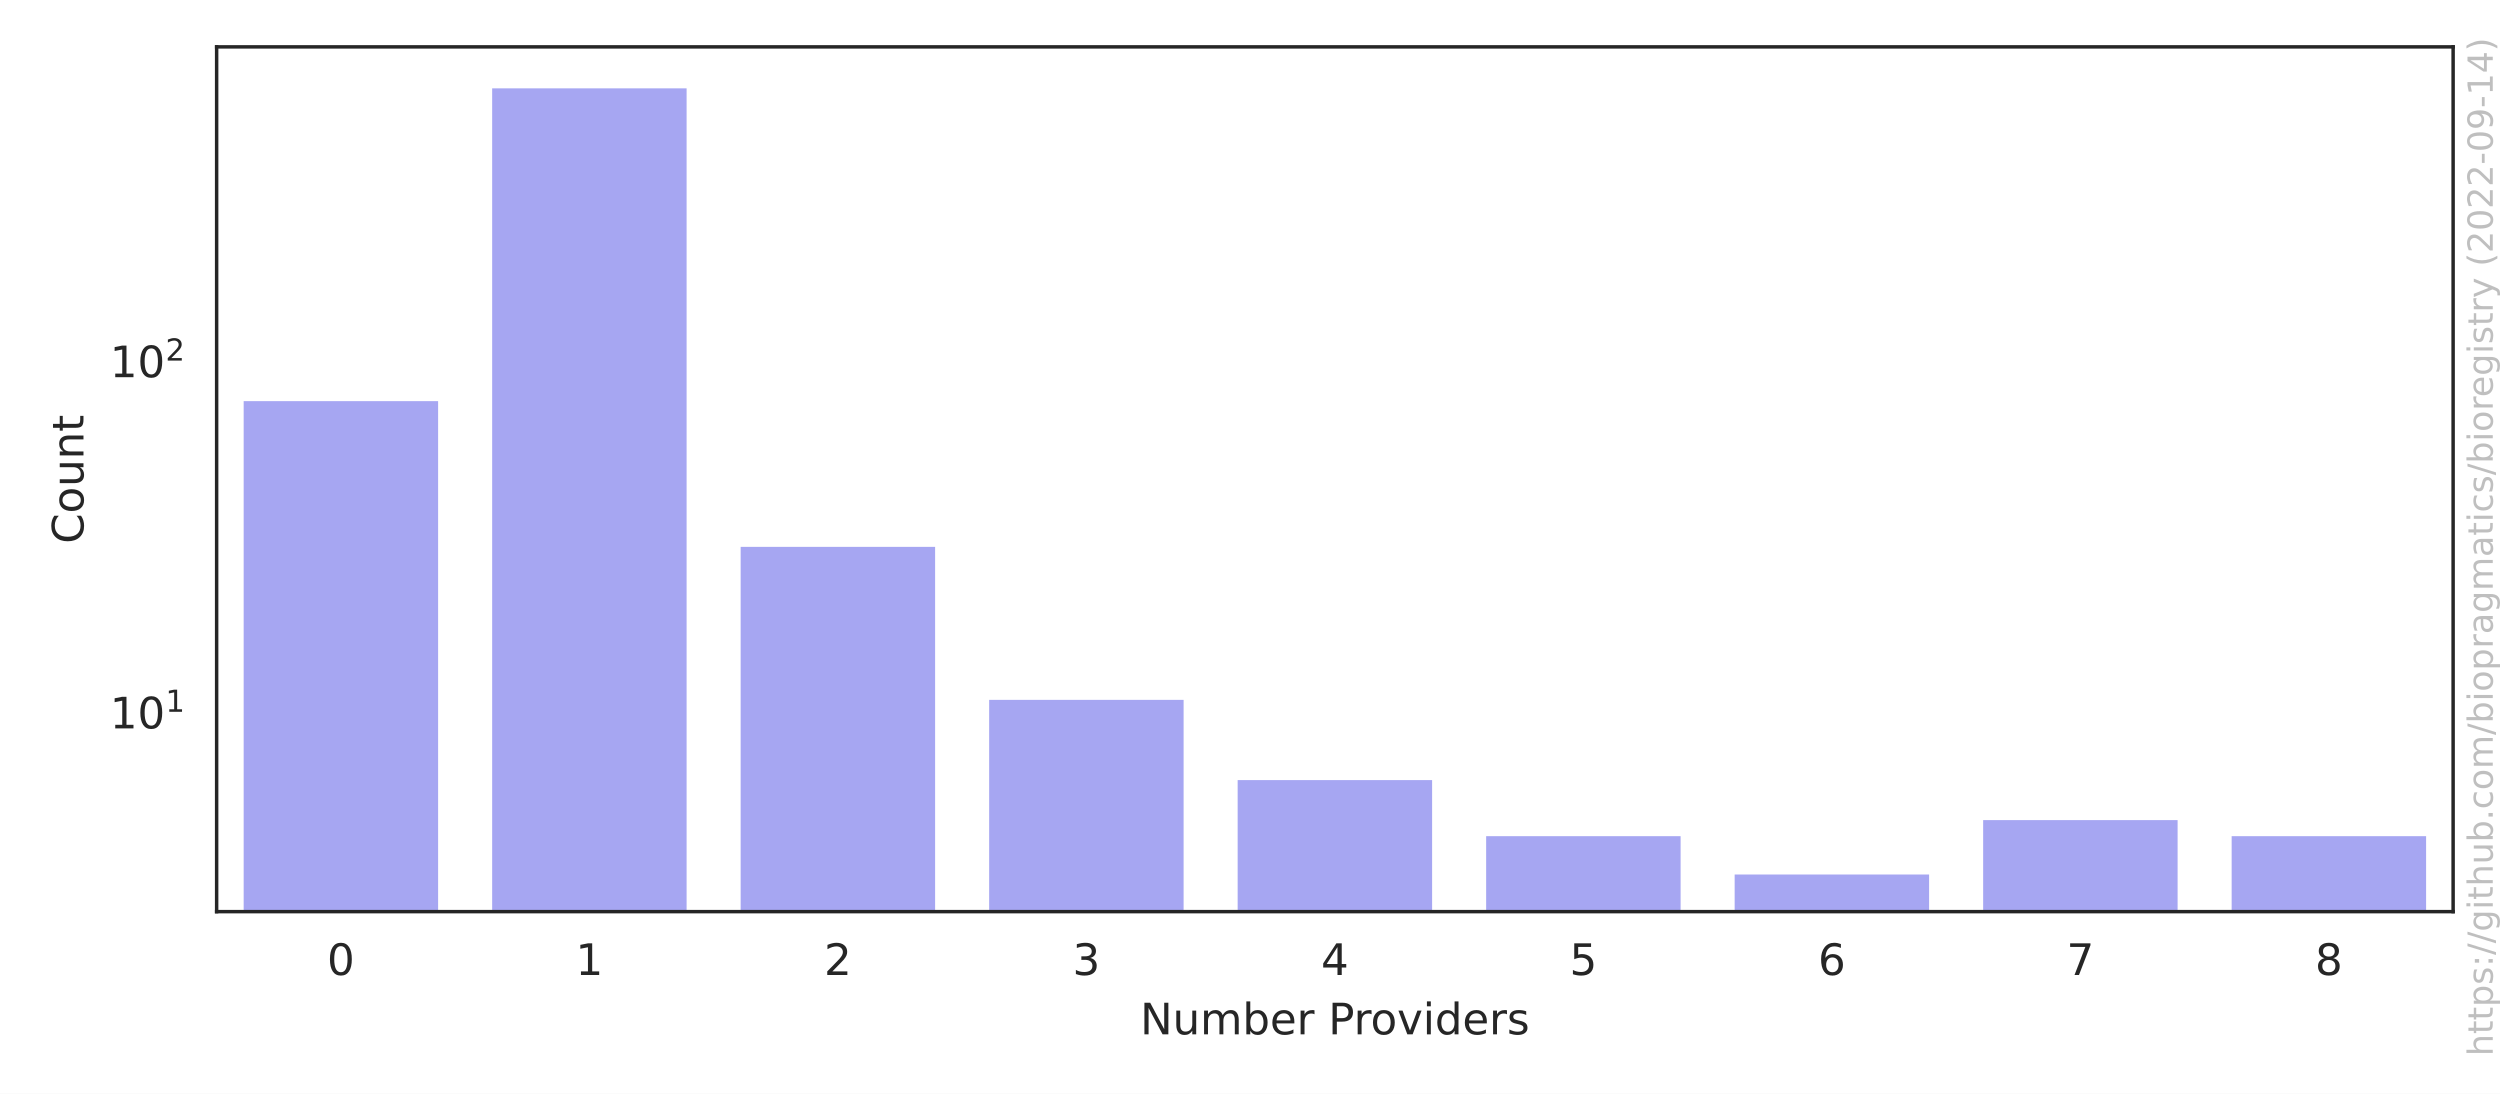
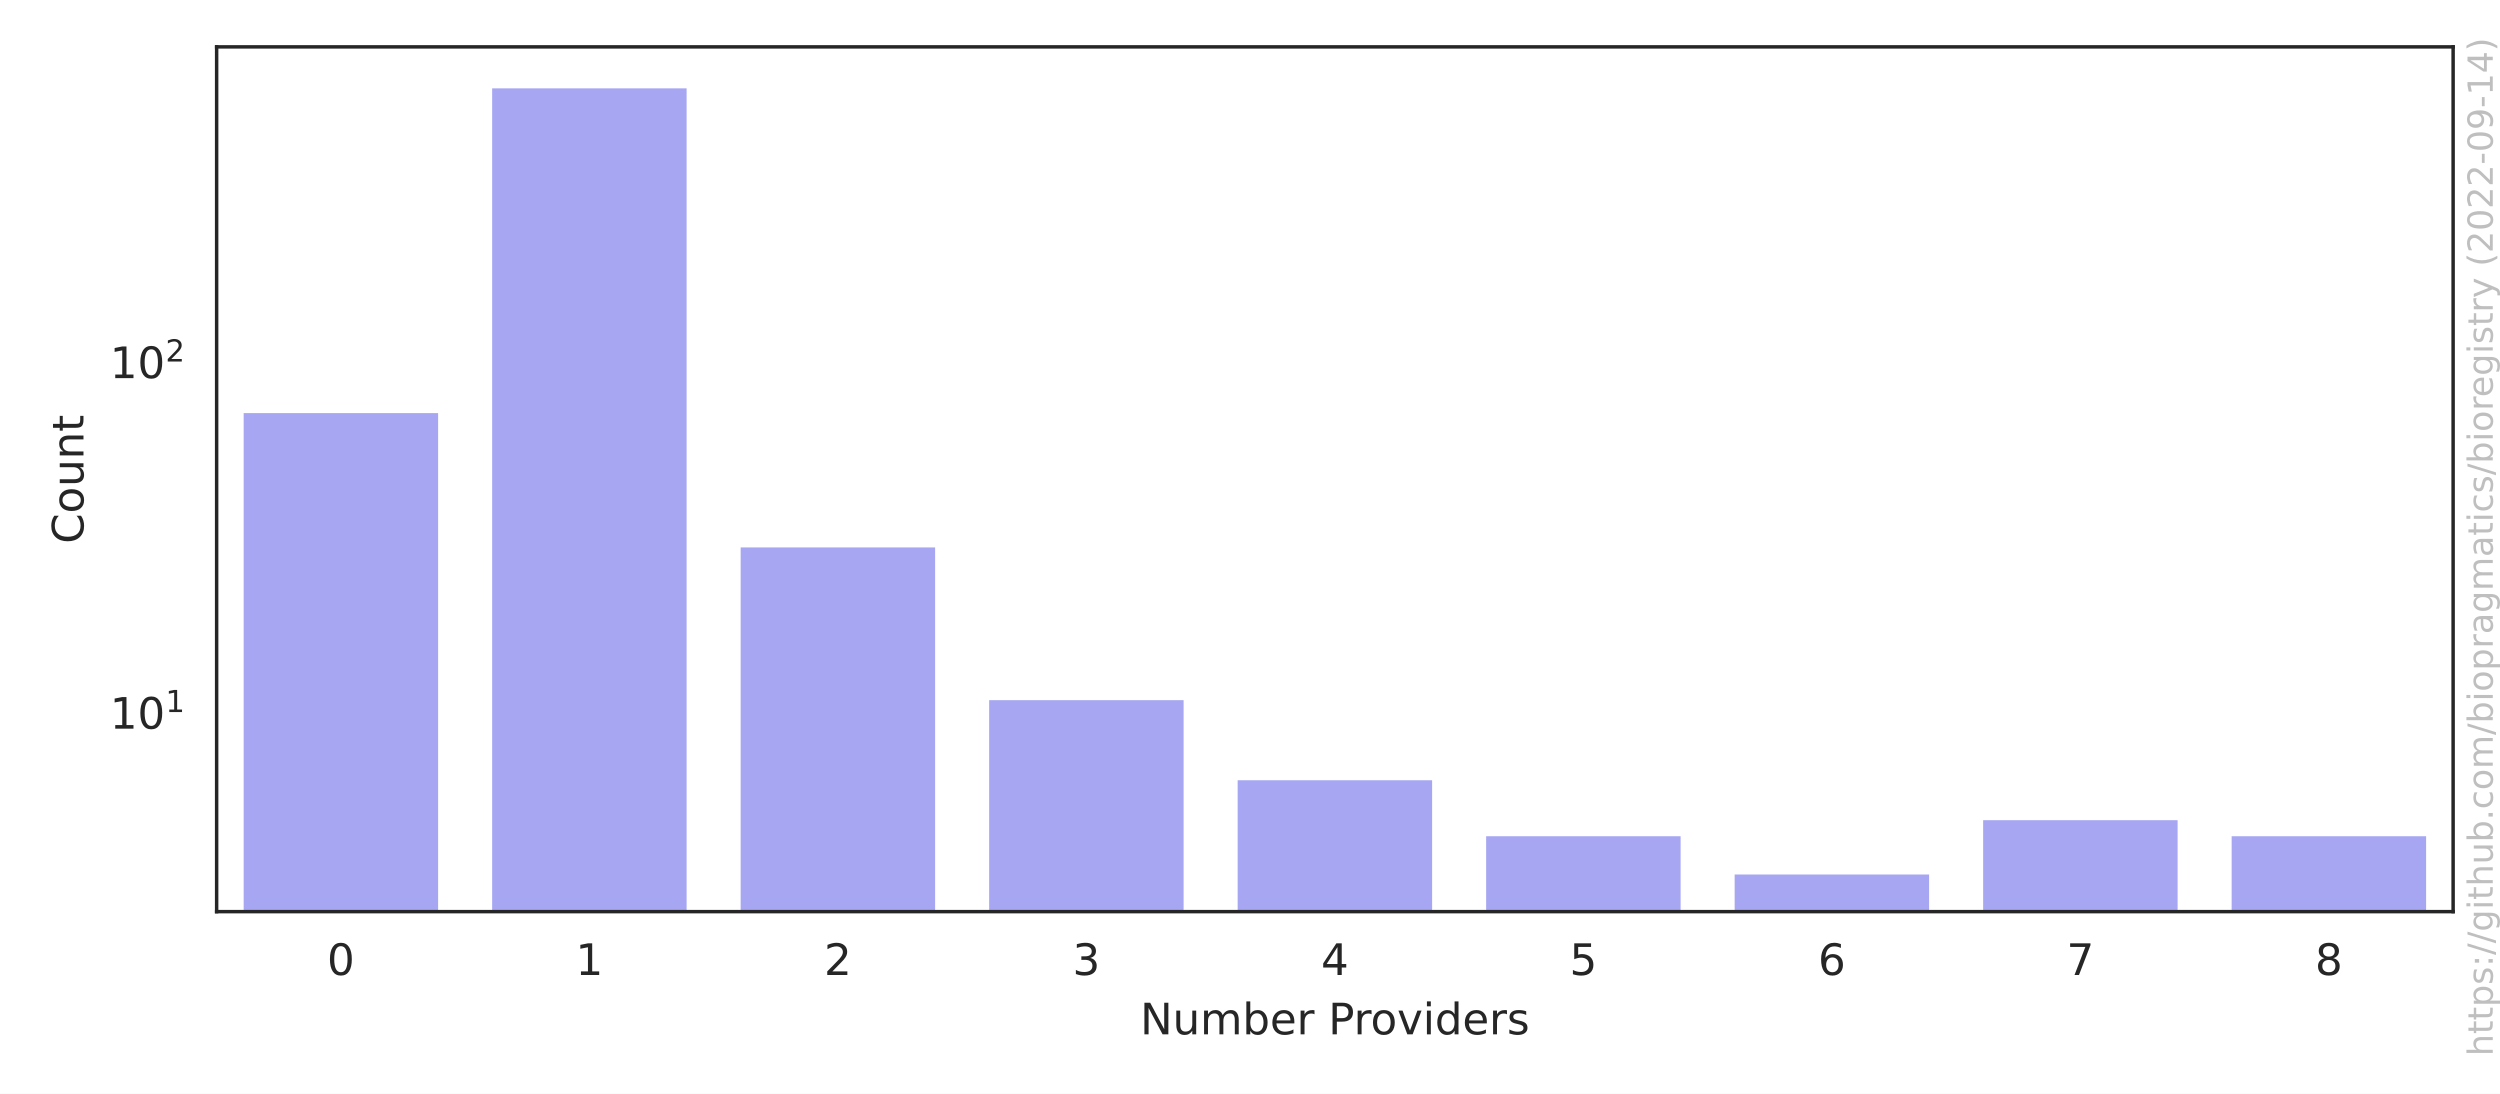
<svg xmlns="http://www.w3.org/2000/svg" xmlns:xlink="http://www.w3.org/1999/xlink" width="576pt" height="252pt" viewBox="0 0 576 252" version="1.1">
  <defs>
    <style type="text/css">*{stroke-linejoin: round; stroke-linecap: butt}</style>
  </defs>
  <g id="figure_1">
    <g id="patch_1">
      <path d="M 0 252  L 576 252  L 576 0  L 0 0  z " style="fill: #ffffff" />
    </g>
    <g id="axes_1">
      <g id="patch_2">
        <path d="M 49.913 210.04  L 565.2 210.04  L 565.2 10.8  L 49.913 10.8  z " style="fill: #ffffff" />
      </g>
      <g id="matplotlib.axis_1">
        <g id="xtick_1">
          <g id="text_1">
            <g style="fill: #262626" transform="translate(75.35851 224.6384)scale(0.1 -0.1)">
              <defs>
                <path id="DejaVuSans-30" d="M 2034 4250  Q 1547 4250 1301 3770  Q 1056 3291 1056 2328  Q 1056 1369 1301 889  Q 1547 409 2034 409  Q 2525 409 2770 889  Q 3016 1369 3016 2328  Q 3016 3291 2770 3770  Q 2525 4250 2034 4250  z M 2034 4750  Q 2819 4750 3233 4129  Q 3647 3509 3647 2328  Q 3647 1150 3233 529  Q 2819 -91 2034 -91  Q 1250 -91 836 529  Q 422 1150 422 2328  Q 422 3509 836 4129  Q 1250 4750 2034 4750  z " transform="scale(0.015625)" />
              </defs>
              <use xlink:href="#DejaVuSans-30" />
            </g>
          </g>
        </g>
        <g id="xtick_2">
          <g id="text_2">
            <g style="fill: #262626" transform="translate(132.6127 224.6384)scale(0.1 -0.1)">
              <defs>
                <path id="DejaVuSans-31" d="M 794 531  L 1825 531  L 1825 4091  L 703 3866  L 703 4441  L 1819 4666  L 2450 4666  L 2450 531  L 3481 531  L 3481 0  L 794 0  L 794 531  z " transform="scale(0.015625)" />
              </defs>
              <use xlink:href="#DejaVuSans-31" />
            </g>
          </g>
        </g>
        <g id="xtick_3">
          <g id="text_3">
            <g style="fill: #262626" transform="translate(189.8668 224.6384)scale(0.1 -0.1)">
              <defs>
                <path id="DejaVuSans-32" d="M 1228 531  L 3431 531  L 3431 0  L 469 0  L 469 531  Q 828 903 1448 1529  Q 2069 2156 2228 2338  Q 2531 2678 2651 2914  Q 2772 3150 2772 3378  Q 2772 3750 2511 3984  Q 2250 4219 1831 4219  Q 1534 4219 1204 4116  Q 875 4013 500 3803  L 500 4441  Q 881 4594 1212 4672  Q 1544 4750 1819 4750  Q 2544 4750 2975 4387  Q 3406 4025 3406 3419  Q 3406 3131 3298 2873  Q 3191 2616 2906 2266  Q 2828 2175 2409 1742  Q 1991 1309 1228 531  z " transform="scale(0.015625)" />
              </defs>
              <use xlink:href="#DejaVuSans-32" />
            </g>
          </g>
        </g>
        <g id="xtick_4">
          <g id="text_4">
            <g style="fill: #262626" transform="translate(247.1209 224.6384)scale(0.1 -0.1)">
              <defs>
                <path id="DejaVuSans-33" d="M 2597 2516  Q 3050 2419 3304 2112  Q 3559 1806 3559 1356  Q 3559 666 3084 287  Q 2609 -91 1734 -91  Q 1441 -91 1130 -33  Q 819 25 488 141  L 488 750  Q 750 597 1062 519  Q 1375 441 1716 441  Q 2309 441 2620 675  Q 2931 909 2931 1356  Q 2931 1769 2642 2001  Q 2353 2234 1838 2234  L 1294 2234  L 1294 2753  L 1863 2753  Q 2328 2753 2575 2939  Q 2822 3125 2822 3475  Q 2822 3834 2567 4026  Q 2313 4219 1838 4219  Q 1578 4219 1281 4162  Q 984 4106 628 3988  L 628 4550  Q 988 4650 1302 4700  Q 1616 4750 1894 4750  Q 2613 4750 3031 4423  Q 3450 4097 3450 3541  Q 3450 3153 3228 2886  Q 3006 2619 2597 2516  z " transform="scale(0.015625)" />
              </defs>
              <use xlink:href="#DejaVuSans-33" />
            </g>
          </g>
        </g>
        <g id="xtick_5">
          <g id="text_5">
            <g style="fill: #262626" transform="translate(304.3751 224.6384)scale(0.1 -0.1)">
              <defs>
                <path id="DejaVuSans-34" d="M 2419 4116  L 825 1625  L 2419 1625  L 2419 4116  z M 2253 4666  L 3047 4666  L 3047 1625  L 3713 1625  L 3713 1100  L 3047 1100  L 3047 0  L 2419 0  L 2419 1100  L 313 1100  L 313 1709  L 2253 4666  z " transform="scale(0.015625)" />
              </defs>
              <use xlink:href="#DejaVuSans-34" />
            </g>
          </g>
        </g>
        <g id="xtick_6">
          <g id="text_6">
            <g style="fill: #262626" transform="translate(361.6292 224.6384)scale(0.1 -0.1)">
              <defs>
                <path id="DejaVuSans-35" d="M 691 4666  L 3169 4666  L 3169 4134  L 1269 4134  L 1269 2991  Q 1406 3038 1543 3061  Q 1681 3084 1819 3084  Q 2600 3084 3056 2656  Q 3513 2228 3513 1497  Q 3513 744 3044 326  Q 2575 -91 1722 -91  Q 1428 -91 1123 -41  Q 819 9 494 109  L 494 744  Q 775 591 1075 516  Q 1375 441 1709 441  Q 2250 441 2565 725  Q 2881 1009 2881 1497  Q 2881 1984 2565 2268  Q 2250 2553 1709 2553  Q 1456 2553 1204 2497  Q 953 2441 691 2322  L 691 4666  z " transform="scale(0.015625)" />
              </defs>
              <use xlink:href="#DejaVuSans-35" />
            </g>
          </g>
        </g>
        <g id="xtick_7">
          <g id="text_7">
            <g style="fill: #262626" transform="translate(418.8834 224.6384)scale(0.1 -0.1)">
              <defs>
                <path id="DejaVuSans-36" d="M 2113 2584  Q 1688 2584 1439 2293  Q 1191 2003 1191 1497  Q 1191 994 1439 701  Q 1688 409 2113 409  Q 2538 409 2786 701  Q 3034 994 3034 1497  Q 3034 2003 2786 2293  Q 2538 2584 2113 2584  z M 3366 4563  L 3366 3988  Q 3128 4100 2886 4159  Q 2644 4219 2406 4219  Q 1781 4219 1451 3797  Q 1122 3375 1075 2522  Q 1259 2794 1537 2939  Q 1816 3084 2150 3084  Q 2853 3084 3261 2657  Q 3669 2231 3669 1497  Q 3669 778 3244 343  Q 2819 -91 2113 -91  Q 1303 -91 875 529  Q 447 1150 447 2328  Q 447 3434 972 4092  Q 1497 4750 2381 4750  Q 2619 4750 2861 4703  Q 3103 4656 3366 4563  z " transform="scale(0.015625)" />
              </defs>
              <use xlink:href="#DejaVuSans-36" />
            </g>
          </g>
        </g>
        <g id="xtick_8">
          <g id="text_8">
            <g style="fill: #262626" transform="translate(476.1375 224.6384)scale(0.1 -0.1)">
              <defs>
                <path id="DejaVuSans-37" d="M 525 4666  L 3525 4666  L 3525 4397  L 1831 0  L 1172 0  L 2766 4134  L 525 4134  L 525 4666  z " transform="scale(0.015625)" />
              </defs>
              <use xlink:href="#DejaVuSans-37" />
            </g>
          </g>
        </g>
        <g id="xtick_9">
          <g id="text_9">
            <g style="fill: #262626" transform="translate(533.3917 224.6384)scale(0.1 -0.1)">
              <defs>
                <path id="DejaVuSans-38" d="M 2034 2216  Q 1584 2216 1326 1975  Q 1069 1734 1069 1313  Q 1069 891 1326 650  Q 1584 409 2034 409  Q 2484 409 2743 651  Q 3003 894 3003 1313  Q 3003 1734 2745 1975  Q 2488 2216 2034 2216  z M 1403 2484  Q 997 2584 770 2862  Q 544 3141 544 3541  Q 544 4100 942 4425  Q 1341 4750 2034 4750  Q 2731 4750 3128 4425  Q 3525 4100 3525 3541  Q 3525 3141 3298 2862  Q 3072 2584 2669 2484  Q 3125 2378 3379 2068  Q 3634 1759 3634 1313  Q 3634 634 3220 271  Q 2806 -91 2034 -91  Q 1263 -91 848 271  Q 434 634 434 1313  Q 434 1759 690 2068  Q 947 2378 1403 2484  z M 1172 3481  Q 1172 3119 1398 2916  Q 1625 2713 2034 2713  Q 2441 2713 2670 2916  Q 2900 3119 2900 3481  Q 2900 3844 2670 4047  Q 2441 4250 2034 4250  Q 1625 4250 1398 4047  Q 1172 3844 1172 3481  z " transform="scale(0.015625)" />
              </defs>
              <use xlink:href="#DejaVuSans-38" />
            </g>
          </g>
        </g>
        <g id="text_10">
          <g style="fill: #262626" transform="translate(262.6923 238.3166)scale(0.1 -0.1)">
            <defs>
              <path id="DejaVuSans-4e" d="M 628 4666  L 1478 4666  L 3547 763  L 3547 4666  L 4159 4666  L 4159 0  L 3309 0  L 1241 3903  L 1241 0  L 628 0  L 628 4666  z " transform="scale(0.015625)" />
              <path id="DejaVuSans-75" d="M 544 1381  L 544 3500  L 1119 3500  L 1119 1403  Q 1119 906 1312 657  Q 1506 409 1894 409  Q 2359 409 2629 706  Q 2900 1003 2900 1516  L 2900 3500  L 3475 3500  L 3475 0  L 2900 0  L 2900 538  Q 2691 219 2414 64  Q 2138 -91 1772 -91  Q 1169 -91 856 284  Q 544 659 544 1381  z M 1991 3584  L 1991 3584  z " transform="scale(0.015625)" />
              <path id="DejaVuSans-6d" d="M 3328 2828  Q 3544 3216 3844 3400  Q 4144 3584 4550 3584  Q 5097 3584 5394 3201  Q 5691 2819 5691 2113  L 5691 0  L 5113 0  L 5113 2094  Q 5113 2597 4934 2840  Q 4756 3084 4391 3084  Q 3944 3084 3684 2787  Q 3425 2491 3425 1978  L 3425 0  L 2847 0  L 2847 2094  Q 2847 2600 2669 2842  Q 2491 3084 2119 3084  Q 1678 3084 1418 2786  Q 1159 2488 1159 1978  L 1159 0  L 581 0  L 581 3500  L 1159 3500  L 1159 2956  Q 1356 3278 1631 3431  Q 1906 3584 2284 3584  Q 2666 3584 2933 3390  Q 3200 3197 3328 2828  z " transform="scale(0.015625)" />
              <path id="DejaVuSans-62" d="M 3116 1747  Q 3116 2381 2855 2742  Q 2594 3103 2138 3103  Q 1681 3103 1420 2742  Q 1159 2381 1159 1747  Q 1159 1113 1420 752  Q 1681 391 2138 391  Q 2594 391 2855 752  Q 3116 1113 3116 1747  z M 1159 2969  Q 1341 3281 1617 3432  Q 1894 3584 2278 3584  Q 2916 3584 3314 3078  Q 3713 2572 3713 1747  Q 3713 922 3314 415  Q 2916 -91 2278 -91  Q 1894 -91 1617 61  Q 1341 213 1159 525  L 1159 0  L 581 0  L 581 4863  L 1159 4863  L 1159 2969  z " transform="scale(0.015625)" />
              <path id="DejaVuSans-65" d="M 3597 1894  L 3597 1613  L 953 1613  Q 991 1019 1311 708  Q 1631 397 2203 397  Q 2534 397 2845 478  Q 3156 559 3463 722  L 3463 178  Q 3153 47 2828 -22  Q 2503 -91 2169 -91  Q 1331 -91 842 396  Q 353 884 353 1716  Q 353 2575 817 3079  Q 1281 3584 2069 3584  Q 2775 3584 3186 3129  Q 3597 2675 3597 1894  z M 3022 2063  Q 3016 2534 2758 2815  Q 2500 3097 2075 3097  Q 1594 3097 1305 2825  Q 1016 2553 972 2059  L 3022 2063  z " transform="scale(0.015625)" />
              <path id="DejaVuSans-72" d="M 2631 2963  Q 2534 3019 2420 3045  Q 2306 3072 2169 3072  Q 1681 3072 1420 2755  Q 1159 2438 1159 1844  L 1159 0  L 581 0  L 581 3500  L 1159 3500  L 1159 2956  Q 1341 3275 1631 3429  Q 1922 3584 2338 3584  Q 2397 3584 2469 3576  Q 2541 3569 2628 3553  L 2631 2963  z " transform="scale(0.015625)" />
              <path id="DejaVuSans-20" transform="scale(0.015625)" />
              <path id="DejaVuSans-50" d="M 1259 4147  L 1259 2394  L 2053 2394  Q 2494 2394 2734 2622  Q 2975 2850 2975 3272  Q 2975 3691 2734 3919  Q 2494 4147 2053 4147  L 1259 4147  z M 628 4666  L 2053 4666  Q 2838 4666 3239 4311  Q 3641 3956 3641 3272  Q 3641 2581 3239 2228  Q 2838 1875 2053 1875  L 1259 1875  L 1259 0  L 628 0  L 628 4666  z " transform="scale(0.015625)" />
              <path id="DejaVuSans-6f" d="M 1959 3097  Q 1497 3097 1228 2736  Q 959 2375 959 1747  Q 959 1119 1226 758  Q 1494 397 1959 397  Q 2419 397 2687 759  Q 2956 1122 2956 1747  Q 2956 2369 2687 2733  Q 2419 3097 1959 3097  z M 1959 3584  Q 2709 3584 3137 3096  Q 3566 2609 3566 1747  Q 3566 888 3137 398  Q 2709 -91 1959 -91  Q 1206 -91 779 398  Q 353 888 353 1747  Q 353 2609 779 3096  Q 1206 3584 1959 3584  z " transform="scale(0.015625)" />
              <path id="DejaVuSans-76" d="M 191 3500  L 800 3500  L 1894 563  L 2988 3500  L 3597 3500  L 2284 0  L 1503 0  L 191 3500  z " transform="scale(0.015625)" />
              <path id="DejaVuSans-69" d="M 603 3500  L 1178 3500  L 1178 0  L 603 0  L 603 3500  z M 603 4863  L 1178 4863  L 1178 4134  L 603 4134  L 603 4863  z " transform="scale(0.015625)" />
              <path id="DejaVuSans-64" d="M 2906 2969  L 2906 4863  L 3481 4863  L 3481 0  L 2906 0  L 2906 525  Q 2725 213 2448 61  Q 2172 -91 1784 -91  Q 1150 -91 751 415  Q 353 922 353 1747  Q 353 2572 751 3078  Q 1150 3584 1784 3584  Q 2172 3584 2448 3432  Q 2725 3281 2906 2969  z M 947 1747  Q 947 1113 1208 752  Q 1469 391 1925 391  Q 2381 391 2643 752  Q 2906 1113 2906 1747  Q 2906 2381 2643 2742  Q 2381 3103 1925 3103  Q 1469 3103 1208 2742  Q 947 2381 947 1747  z " transform="scale(0.015625)" />
              <path id="DejaVuSans-73" d="M 2834 3397  L 2834 2853  Q 2591 2978 2328 3040  Q 2066 3103 1784 3103  Q 1356 3103 1142 2972  Q 928 2841 928 2578  Q 928 2378 1081 2264  Q 1234 2150 1697 2047  L 1894 2003  Q 2506 1872 2764 1633  Q 3022 1394 3022 966  Q 3022 478 2636 193  Q 2250 -91 1575 -91  Q 1294 -91 989 -36  Q 684 19 347 128  L 347 722  Q 666 556 975 473  Q 1284 391 1588 391  Q 1994 391 2212 530  Q 2431 669 2431 922  Q 2431 1156 2273 1281  Q 2116 1406 1581 1522  L 1381 1569  Q 847 1681 609 1914  Q 372 2147 372 2553  Q 372 3047 722 3315  Q 1072 3584 1716 3584  Q 2034 3584 2315 3537  Q 2597 3491 2834 3397  z " transform="scale(0.015625)" />
            </defs>
            <use xlink:href="#DejaVuSans-4e" />
            <use xlink:href="#DejaVuSans-75" x="74.805" />
            <use xlink:href="#DejaVuSans-6d" x="138.184" />
            <use xlink:href="#DejaVuSans-62" x="235.596" />
            <use xlink:href="#DejaVuSans-65" x="299.072" />
            <use xlink:href="#DejaVuSans-72" x="360.596" />
            <use xlink:href="#DejaVuSans-20" x="401.709" />
            <use xlink:href="#DejaVuSans-50" x="433.496" />
            <use xlink:href="#DejaVuSans-72" x="492.049" />
            <use xlink:href="#DejaVuSans-6f" x="530.912" />
            <use xlink:href="#DejaVuSans-76" x="592.094" />
            <use xlink:href="#DejaVuSans-69" x="651.273" />
            <use xlink:href="#DejaVuSans-64" x="679.057" />
            <use xlink:href="#DejaVuSans-65" x="742.533" />
            <use xlink:href="#DejaVuSans-72" x="804.057" />
            <use xlink:href="#DejaVuSans-73" x="845.17" />
          </g>
        </g>
      </g>
      <g id="matplotlib.axis_2">
        <g id="ytick_1">
          <g id="text_11">
-             <g style="fill: #262626" transform="translate(25.31268 167.8956)scale(0.1 -0.1)">
+             <g style="fill: #262626" transform="translate(25.31268 167.9601)scale(0.1 -0.1)">
              <use xlink:href="#DejaVuSans-31" transform="translate(0 0.684375)" />
              <use xlink:href="#DejaVuSans-30" transform="translate(63.62305 0.684375)" />
              <use xlink:href="#DejaVuSans-31" transform="translate(128.2031 38.96563)scale(0.7)" />
            </g>
          </g>
        </g>
        <g id="ytick_2">
          <g id="text_12">
-             <g style="fill: #262626" transform="translate(25.31268 86.99057)scale(0.1 -0.1)">
+             <g style="fill: #262626" transform="translate(25.31268 87.19649)scale(0.1 -0.1)">
              <use xlink:href="#DejaVuSans-31" transform="translate(0 0.765625)" />
              <use xlink:href="#DejaVuSans-30" transform="translate(63.62305 0.765625)" />
              <use xlink:href="#DejaVuSans-32" transform="translate(128.2031 39.04688)scale(0.7)" />
            </g>
          </g>
        </g>
        <g id="ytick_3" />
        <g id="ytick_4" />
        <g id="ytick_5" />
        <g id="ytick_6" />
        <g id="ytick_7" />
        <g id="ytick_8" />
        <g id="ytick_9" />
        <g id="ytick_10" />
        <g id="ytick_11" />
        <g id="ytick_12" />
        <g id="ytick_13" />
        <g id="ytick_14" />
        <g id="ytick_15" />
        <g id="ytick_16" />
        <g id="ytick_17" />
        <g id="ytick_18" />
        <g id="ytick_19" />
        <g id="ytick_20" />
        <g id="ytick_21" />
        <g id="ytick_22" />
        <g id="ytick_23" />
        <g id="text_13">
          <g style="fill: #262626" transform="translate(19.233 125.2684)rotate(-90)scale(0.1 -0.1)">
            <defs>
              <path id="DejaVuSans-43" d="M 4122 4306  L 4122 3641  Q 3803 3938 3442 4084  Q 3081 4231 2675 4231  Q 1875 4231 1450 3742  Q 1025 3253 1025 2328  Q 1025 1406 1450 917  Q 1875 428 2675 428  Q 3081 428 3442 575  Q 3803 722 4122 1019  L 4122 359  Q 3791 134 3420 21  Q 3050 -91 2638 -91  Q 1578 -91 968 557  Q 359 1206 359 2328  Q 359 3453 968 4101  Q 1578 4750 2638 4750  Q 3056 4750 3426 4639  Q 3797 4528 4122 4306  z " transform="scale(0.015625)" />
              <path id="DejaVuSans-6e" d="M 3513 2113  L 3513 0  L 2938 0  L 2938 2094  Q 2938 2591 2744 2837  Q 2550 3084 2163 3084  Q 1697 3084 1428 2787  Q 1159 2491 1159 1978  L 1159 0  L 581 0  L 581 3500  L 1159 3500  L 1159 2956  Q 1366 3272 1645 3428  Q 1925 3584 2291 3584  Q 2894 3584 3203 3211  Q 3513 2838 3513 2113  z " transform="scale(0.015625)" />
              <path id="DejaVuSans-74" d="M 1172 4494  L 1172 3500  L 2356 3500  L 2356 3053  L 1172 3053  L 1172 1153  Q 1172 725 1289 603  Q 1406 481 1766 481  L 2356 481  L 2356 0  L 1766 0  Q 1100 0 847 248  Q 594 497 594 1153  L 594 3053  L 172 3053  L 172 3500  L 594 3500  L 594 4494  L 1172 4494  z " transform="scale(0.015625)" />
            </defs>
            <use xlink:href="#DejaVuSans-43" />
            <use xlink:href="#DejaVuSans-6f" x="69.824" />
            <use xlink:href="#DejaVuSans-75" x="131.006" />
            <use xlink:href="#DejaVuSans-6e" x="194.385" />
            <use xlink:href="#DejaVuSans-74" x="257.764" />
          </g>
        </g>
      </g>
      <g id="patch_3">
-         <path d="M 55.638 81150.078  L 101.441 81150.078  L 101.441 91.921  L 55.638 91.921  z " clip-path="url(#p1737fb0132)" style="fill: #2020df; opacity: 0.4; stroke: #ffffff; stroke-linejoin: miter" />
+         <path d="M 55.638 81008.564  L 101.441 81008.564  L 101.441 94.677  L 55.638 94.677  z " clip-path="url(#p1737fb0132)" style="fill: #2020df; opacity: 0.4; stroke: #ffffff; stroke-linejoin: miter" />
      </g>
      <g id="patch_4">
-         <path d="M 112.892 81150.078  L 158.696 81150.078  L 158.696 19.856  L 112.892 19.856  z " clip-path="url(#p1737fb0132)" style="fill: #2020df; opacity: 0.4; stroke: #ffffff; stroke-linejoin: miter" />
+         <path d="M 112.892 81008.564  L 158.696 81008.564  L 158.696 19.856  L 112.892 19.856  z " clip-path="url(#p1737fb0132)" style="fill: #2020df; opacity: 0.4; stroke: #ffffff; stroke-linejoin: miter" />
      </g>
      <g id="patch_5">
-         <path d="M 170.146 81150.078  L 215.95 81150.078  L 215.95 125.495  L 170.146 125.495  z " clip-path="url(#p1737fb0132)" style="fill: #2020df; opacity: 0.4; stroke: #ffffff; stroke-linejoin: miter" />
+         <path d="M 170.146 81008.564  L 215.95 81008.564  L 215.95 125.627  L 170.146 125.627  z " clip-path="url(#p1737fb0132)" style="fill: #2020df; opacity: 0.4; stroke: #ffffff; stroke-linejoin: miter" />
      </g>
      <g id="patch_6">
-         <path d="M 227.401 81150.078  L 273.204 81150.078  L 273.204 160.748  L 227.401 160.748  z " clip-path="url(#p1737fb0132)" style="fill: #2020df; opacity: 0.4; stroke: #ffffff; stroke-linejoin: miter" />
+         <path d="M 227.401 81008.564  L 273.204 81008.564  L 273.204 160.818  L 227.401 160.818  z " clip-path="url(#p1737fb0132)" style="fill: #2020df; opacity: 0.4; stroke: #ffffff; stroke-linejoin: miter" />
      </g>
      <g id="patch_7">
-         <path d="M 284.655 81150.078  L 330.458 81150.078  L 330.458 179.233  L 284.655 179.233  z " clip-path="url(#p1737fb0132)" style="fill: #2020df; opacity: 0.4; stroke: #ffffff; stroke-linejoin: miter" />
+         <path d="M 284.655 81008.564  L 330.458 81008.564  L 330.458 179.271  L 284.655 179.271  z " clip-path="url(#p1737fb0132)" style="fill: #2020df; opacity: 0.4; stroke: #ffffff; stroke-linejoin: miter" />
      </g>
      <g id="patch_8">
-         <path d="M 341.909 81150.078  L 387.712 81150.078  L 387.712 192.153  L 341.909 192.153  z " clip-path="url(#p1737fb0132)" style="fill: #2020df; opacity: 0.4; stroke: #ffffff; stroke-linejoin: miter" />
+         <path d="M 341.909 81008.564  L 387.712 81008.564  L 387.712 192.169  L 341.909 192.169  z " clip-path="url(#p1737fb0132)" style="fill: #2020df; opacity: 0.4; stroke: #ffffff; stroke-linejoin: miter" />
      </g>
      <g id="patch_9">
-         <path d="M 399.163 81150.078  L 444.966 81150.078  L 444.966 200.984  L 399.163 200.984  z " clip-path="url(#p1737fb0132)" style="fill: #2020df; opacity: 0.4; stroke: #ffffff; stroke-linejoin: miter" />
+         <path d="M 399.163 81008.564  L 444.966 81008.564  L 444.966 200.984  L 399.163 200.984  z " clip-path="url(#p1737fb0132)" style="fill: #2020df; opacity: 0.4; stroke: #ffffff; stroke-linejoin: miter" />
      </g>
      <g id="patch_10">
-         <path d="M 456.417 81150.078  L 502.22 81150.078  L 502.22 188.451  L 456.417 188.451  z " clip-path="url(#p1737fb0132)" style="fill: #2020df; opacity: 0.4; stroke: #ffffff; stroke-linejoin: miter" />
+         <path d="M 456.417 81008.564  L 502.22 81008.564  L 502.22 188.473  L 456.417 188.473  z " clip-path="url(#p1737fb0132)" style="fill: #2020df; opacity: 0.4; stroke: #ffffff; stroke-linejoin: miter" />
      </g>
      <g id="patch_11">
-         <path d="M 513.671 81150.078  L 559.475 81150.078  L 559.475 192.153  L 513.671 192.153  z " clip-path="url(#p1737fb0132)" style="fill: #2020df; opacity: 0.4; stroke: #ffffff; stroke-linejoin: miter" />
+         <path d="M 513.671 81008.564  L 559.475 81008.564  L 559.475 192.169  L 513.671 192.169  z " clip-path="url(#p1737fb0132)" style="fill: #2020df; opacity: 0.4; stroke: #ffffff; stroke-linejoin: miter" />
      </g>
      <g id="patch_12">
        <path d="M 49.913 210.04  L 49.913 10.8  " style="fill: none; stroke: #262626; stroke-width: 0.8; stroke-linejoin: miter; stroke-linecap: square" />
      </g>
      <g id="patch_13">
        <path d="M 565.2 210.04  L 565.2 10.8  " style="fill: none; stroke: #262626; stroke-width: 0.8; stroke-linejoin: miter; stroke-linecap: square" />
      </g>
      <g id="patch_14">
        <path d="M 49.913 210.04  L 565.2 210.04  " style="fill: none; stroke: #262626; stroke-width: 0.8; stroke-linejoin: miter; stroke-linecap: square" />
      </g>
      <g id="patch_15">
        <path d="M 49.913 10.8  L 565.2 10.8  " style="fill: none; stroke: #262626; stroke-width: 0.8; stroke-linejoin: miter; stroke-linecap: square" />
      </g>
    </g>
    <g id="text_14">
      <g style="fill: #808080; opacity: 0.5" transform="translate(574.3362 243.3237)rotate(-90)scale(0.08 -0.08)">
        <defs>
          <path id="DejaVuSans-68" d="M 3513 2113  L 3513 0  L 2938 0  L 2938 2094  Q 2938 2591 2744 2837  Q 2550 3084 2163 3084  Q 1697 3084 1428 2787  Q 1159 2491 1159 1978  L 1159 0  L 581 0  L 581 4863  L 1159 4863  L 1159 2956  Q 1366 3272 1645 3428  Q 1925 3584 2291 3584  Q 2894 3584 3203 3211  Q 3513 2838 3513 2113  z " transform="scale(0.015625)" />
          <path id="DejaVuSans-70" d="M 1159 525  L 1159 -1331  L 581 -1331  L 581 3500  L 1159 3500  L 1159 2969  Q 1341 3281 1617 3432  Q 1894 3584 2278 3584  Q 2916 3584 3314 3078  Q 3713 2572 3713 1747  Q 3713 922 3314 415  Q 2916 -91 2278 -91  Q 1894 -91 1617 61  Q 1341 213 1159 525  z M 3116 1747  Q 3116 2381 2855 2742  Q 2594 3103 2138 3103  Q 1681 3103 1420 2742  Q 1159 2381 1159 1747  Q 1159 1113 1420 752  Q 1681 391 2138 391  Q 2594 391 2855 752  Q 3116 1113 3116 1747  z " transform="scale(0.015625)" />
          <path id="DejaVuSans-3a" d="M 750 794  L 1409 794  L 1409 0  L 750 0  L 750 794  z M 750 3309  L 1409 3309  L 1409 2516  L 750 2516  L 750 3309  z " transform="scale(0.015625)" />
          <path id="DejaVuSans-2f" d="M 1625 4666  L 2156 4666  L 531 -594  L 0 -594  L 1625 4666  z " transform="scale(0.015625)" />
          <path id="DejaVuSans-67" d="M 2906 1791  Q 2906 2416 2648 2759  Q 2391 3103 1925 3103  Q 1463 3103 1205 2759  Q 947 2416 947 1791  Q 947 1169 1205 825  Q 1463 481 1925 481  Q 2391 481 2648 825  Q 2906 1169 2906 1791  z M 3481 434  Q 3481 -459 3084 -895  Q 2688 -1331 1869 -1331  Q 1566 -1331 1297 -1286  Q 1028 -1241 775 -1147  L 775 -588  Q 1028 -725 1275 -790  Q 1522 -856 1778 -856  Q 2344 -856 2625 -561  Q 2906 -266 2906 331  L 2906 616  Q 2728 306 2450 153  Q 2172 0 1784 0  Q 1141 0 747 490  Q 353 981 353 1791  Q 353 2603 747 3093  Q 1141 3584 1784 3584  Q 2172 3584 2450 3431  Q 2728 3278 2906 2969  L 2906 3500  L 3481 3500  L 3481 434  z " transform="scale(0.015625)" />
          <path id="DejaVuSans-2e" d="M 684 794  L 1344 794  L 1344 0  L 684 0  L 684 794  z " transform="scale(0.015625)" />
          <path id="DejaVuSans-63" d="M 3122 3366  L 3122 2828  Q 2878 2963 2633 3030  Q 2388 3097 2138 3097  Q 1578 3097 1268 2742  Q 959 2388 959 1747  Q 959 1106 1268 751  Q 1578 397 2138 397  Q 2388 397 2633 464  Q 2878 531 3122 666  L 3122 134  Q 2881 22 2623 -34  Q 2366 -91 2075 -91  Q 1284 -91 818 406  Q 353 903 353 1747  Q 353 2603 823 3093  Q 1294 3584 2113 3584  Q 2378 3584 2631 3529  Q 2884 3475 3122 3366  z " transform="scale(0.015625)" />
          <path id="DejaVuSans-61" d="M 2194 1759  Q 1497 1759 1228 1600  Q 959 1441 959 1056  Q 959 750 1161 570  Q 1363 391 1709 391  Q 2188 391 2477 730  Q 2766 1069 2766 1631  L 2766 1759  L 2194 1759  z M 3341 1997  L 3341 0  L 2766 0  L 2766 531  Q 2569 213 2275 61  Q 1981 -91 1556 -91  Q 1019 -91 701 211  Q 384 513 384 1019  Q 384 1609 779 1909  Q 1175 2209 1959 2209  L 2766 2209  L 2766 2266  Q 2766 2663 2505 2880  Q 2244 3097 1772 3097  Q 1472 3097 1187 3025  Q 903 2953 641 2809  L 641 3341  Q 956 3463 1253 3523  Q 1550 3584 1831 3584  Q 2591 3584 2966 3190  Q 3341 2797 3341 1997  z " transform="scale(0.015625)" />
          <path id="DejaVuSans-79" d="M 2059 -325  Q 1816 -950 1584 -1140  Q 1353 -1331 966 -1331  L 506 -1331  L 506 -850  L 844 -850  Q 1081 -850 1212 -737  Q 1344 -625 1503 -206  L 1606 56  L 191 3500  L 800 3500  L 1894 763  L 2988 3500  L 3597 3500  L 2059 -325  z " transform="scale(0.015625)" />
          <path id="DejaVuSans-28" d="M 1984 4856  Q 1566 4138 1362 3434  Q 1159 2731 1159 2009  Q 1159 1288 1364 580  Q 1569 -128 1984 -844  L 1484 -844  Q 1016 -109 783 600  Q 550 1309 550 2009  Q 550 2706 781 3412  Q 1013 4119 1484 4856  L 1984 4856  z " transform="scale(0.015625)" />
          <path id="DejaVuSans-2d" d="M 313 2009  L 1997 2009  L 1997 1497  L 313 1497  L 313 2009  z " transform="scale(0.015625)" />
          <path id="DejaVuSans-39" d="M 703 97  L 703 672  Q 941 559 1184 500  Q 1428 441 1663 441  Q 2288 441 2617 861  Q 2947 1281 2994 2138  Q 2813 1869 2534 1725  Q 2256 1581 1919 1581  Q 1219 1581 811 2004  Q 403 2428 403 3163  Q 403 3881 828 4315  Q 1253 4750 1959 4750  Q 2769 4750 3195 4129  Q 3622 3509 3622 2328  Q 3622 1225 3098 567  Q 2575 -91 1691 -91  Q 1453 -91 1209 -44  Q 966 3 703 97  z M 1959 2075  Q 2384 2075 2632 2365  Q 2881 2656 2881 3163  Q 2881 3666 2632 3958  Q 2384 4250 1959 4250  Q 1534 4250 1286 3958  Q 1038 3666 1038 3163  Q 1038 2656 1286 2365  Q 1534 2075 1959 2075  z " transform="scale(0.015625)" />
          <path id="DejaVuSans-29" d="M 513 4856  L 1013 4856  Q 1481 4119 1714 3412  Q 1947 2706 1947 2009  Q 1947 1309 1714 600  Q 1481 -109 1013 -844  L 513 -844  Q 928 -128 1133 580  Q 1338 1288 1338 2009  Q 1338 2731 1133 3434  Q 928 4138 513 4856  z " transform="scale(0.015625)" />
        </defs>
        <use xlink:href="#DejaVuSans-68" />
        <use xlink:href="#DejaVuSans-74" x="63.379" />
        <use xlink:href="#DejaVuSans-74" x="102.588" />
        <use xlink:href="#DejaVuSans-70" x="141.797" />
        <use xlink:href="#DejaVuSans-73" x="205.273" />
        <use xlink:href="#DejaVuSans-3a" x="257.373" />
        <use xlink:href="#DejaVuSans-2f" x="291.064" />
        <use xlink:href="#DejaVuSans-2f" x="324.756" />
        <use xlink:href="#DejaVuSans-67" x="358.447" />
        <use xlink:href="#DejaVuSans-69" x="421.924" />
        <use xlink:href="#DejaVuSans-74" x="449.707" />
        <use xlink:href="#DejaVuSans-68" x="488.916" />
        <use xlink:href="#DejaVuSans-75" x="552.295" />
        <use xlink:href="#DejaVuSans-62" x="615.674" />
        <use xlink:href="#DejaVuSans-2e" x="679.15" />
        <use xlink:href="#DejaVuSans-63" x="710.938" />
        <use xlink:href="#DejaVuSans-6f" x="765.918" />
        <use xlink:href="#DejaVuSans-6d" x="827.1" />
        <use xlink:href="#DejaVuSans-2f" x="924.512" />
        <use xlink:href="#DejaVuSans-62" x="958.203" />
        <use xlink:href="#DejaVuSans-69" x="1021.68" />
        <use xlink:href="#DejaVuSans-6f" x="1049.463" />
        <use xlink:href="#DejaVuSans-70" x="1110.645" />
        <use xlink:href="#DejaVuSans-72" x="1174.121" />
        <use xlink:href="#DejaVuSans-61" x="1215.234" />
        <use xlink:href="#DejaVuSans-67" x="1276.514" />
        <use xlink:href="#DejaVuSans-6d" x="1339.99" />
        <use xlink:href="#DejaVuSans-61" x="1437.402" />
        <use xlink:href="#DejaVuSans-74" x="1498.682" />
        <use xlink:href="#DejaVuSans-69" x="1537.891" />
        <use xlink:href="#DejaVuSans-63" x="1565.674" />
        <use xlink:href="#DejaVuSans-73" x="1620.654" />
        <use xlink:href="#DejaVuSans-2f" x="1672.754" />
        <use xlink:href="#DejaVuSans-62" x="1706.445" />
        <use xlink:href="#DejaVuSans-69" x="1769.922" />
        <use xlink:href="#DejaVuSans-6f" x="1797.705" />
        <use xlink:href="#DejaVuSans-72" x="1858.887" />
        <use xlink:href="#DejaVuSans-65" x="1897.75" />
        <use xlink:href="#DejaVuSans-67" x="1959.273" />
        <use xlink:href="#DejaVuSans-69" x="2022.75" />
        <use xlink:href="#DejaVuSans-73" x="2050.533" />
        <use xlink:href="#DejaVuSans-74" x="2102.633" />
        <use xlink:href="#DejaVuSans-72" x="2141.842" />
        <use xlink:href="#DejaVuSans-79" x="2182.955" />
        <use xlink:href="#DejaVuSans-20" x="2242.135" />
        <use xlink:href="#DejaVuSans-28" x="2273.922" />
        <use xlink:href="#DejaVuSans-32" x="2312.936" />
        <use xlink:href="#DejaVuSans-30" x="2376.559" />
        <use xlink:href="#DejaVuSans-32" x="2440.182" />
        <use xlink:href="#DejaVuSans-32" x="2503.805" />
        <use xlink:href="#DejaVuSans-2d" x="2567.428" />
        <use xlink:href="#DejaVuSans-30" x="2603.512" />
        <use xlink:href="#DejaVuSans-39" x="2667.135" />
        <use xlink:href="#DejaVuSans-2d" x="2730.758" />
        <use xlink:href="#DejaVuSans-31" x="2766.842" />
        <use xlink:href="#DejaVuSans-34" x="2830.465" />
        <use xlink:href="#DejaVuSans-29" x="2894.088" />
      </g>
    </g>
  </g>
  <defs>
    <clipPath id="p1737fb0132">
      <rect x="49.913" y="10.8" width="515.287" height="199.24" />
    </clipPath>
  </defs>
</svg>
